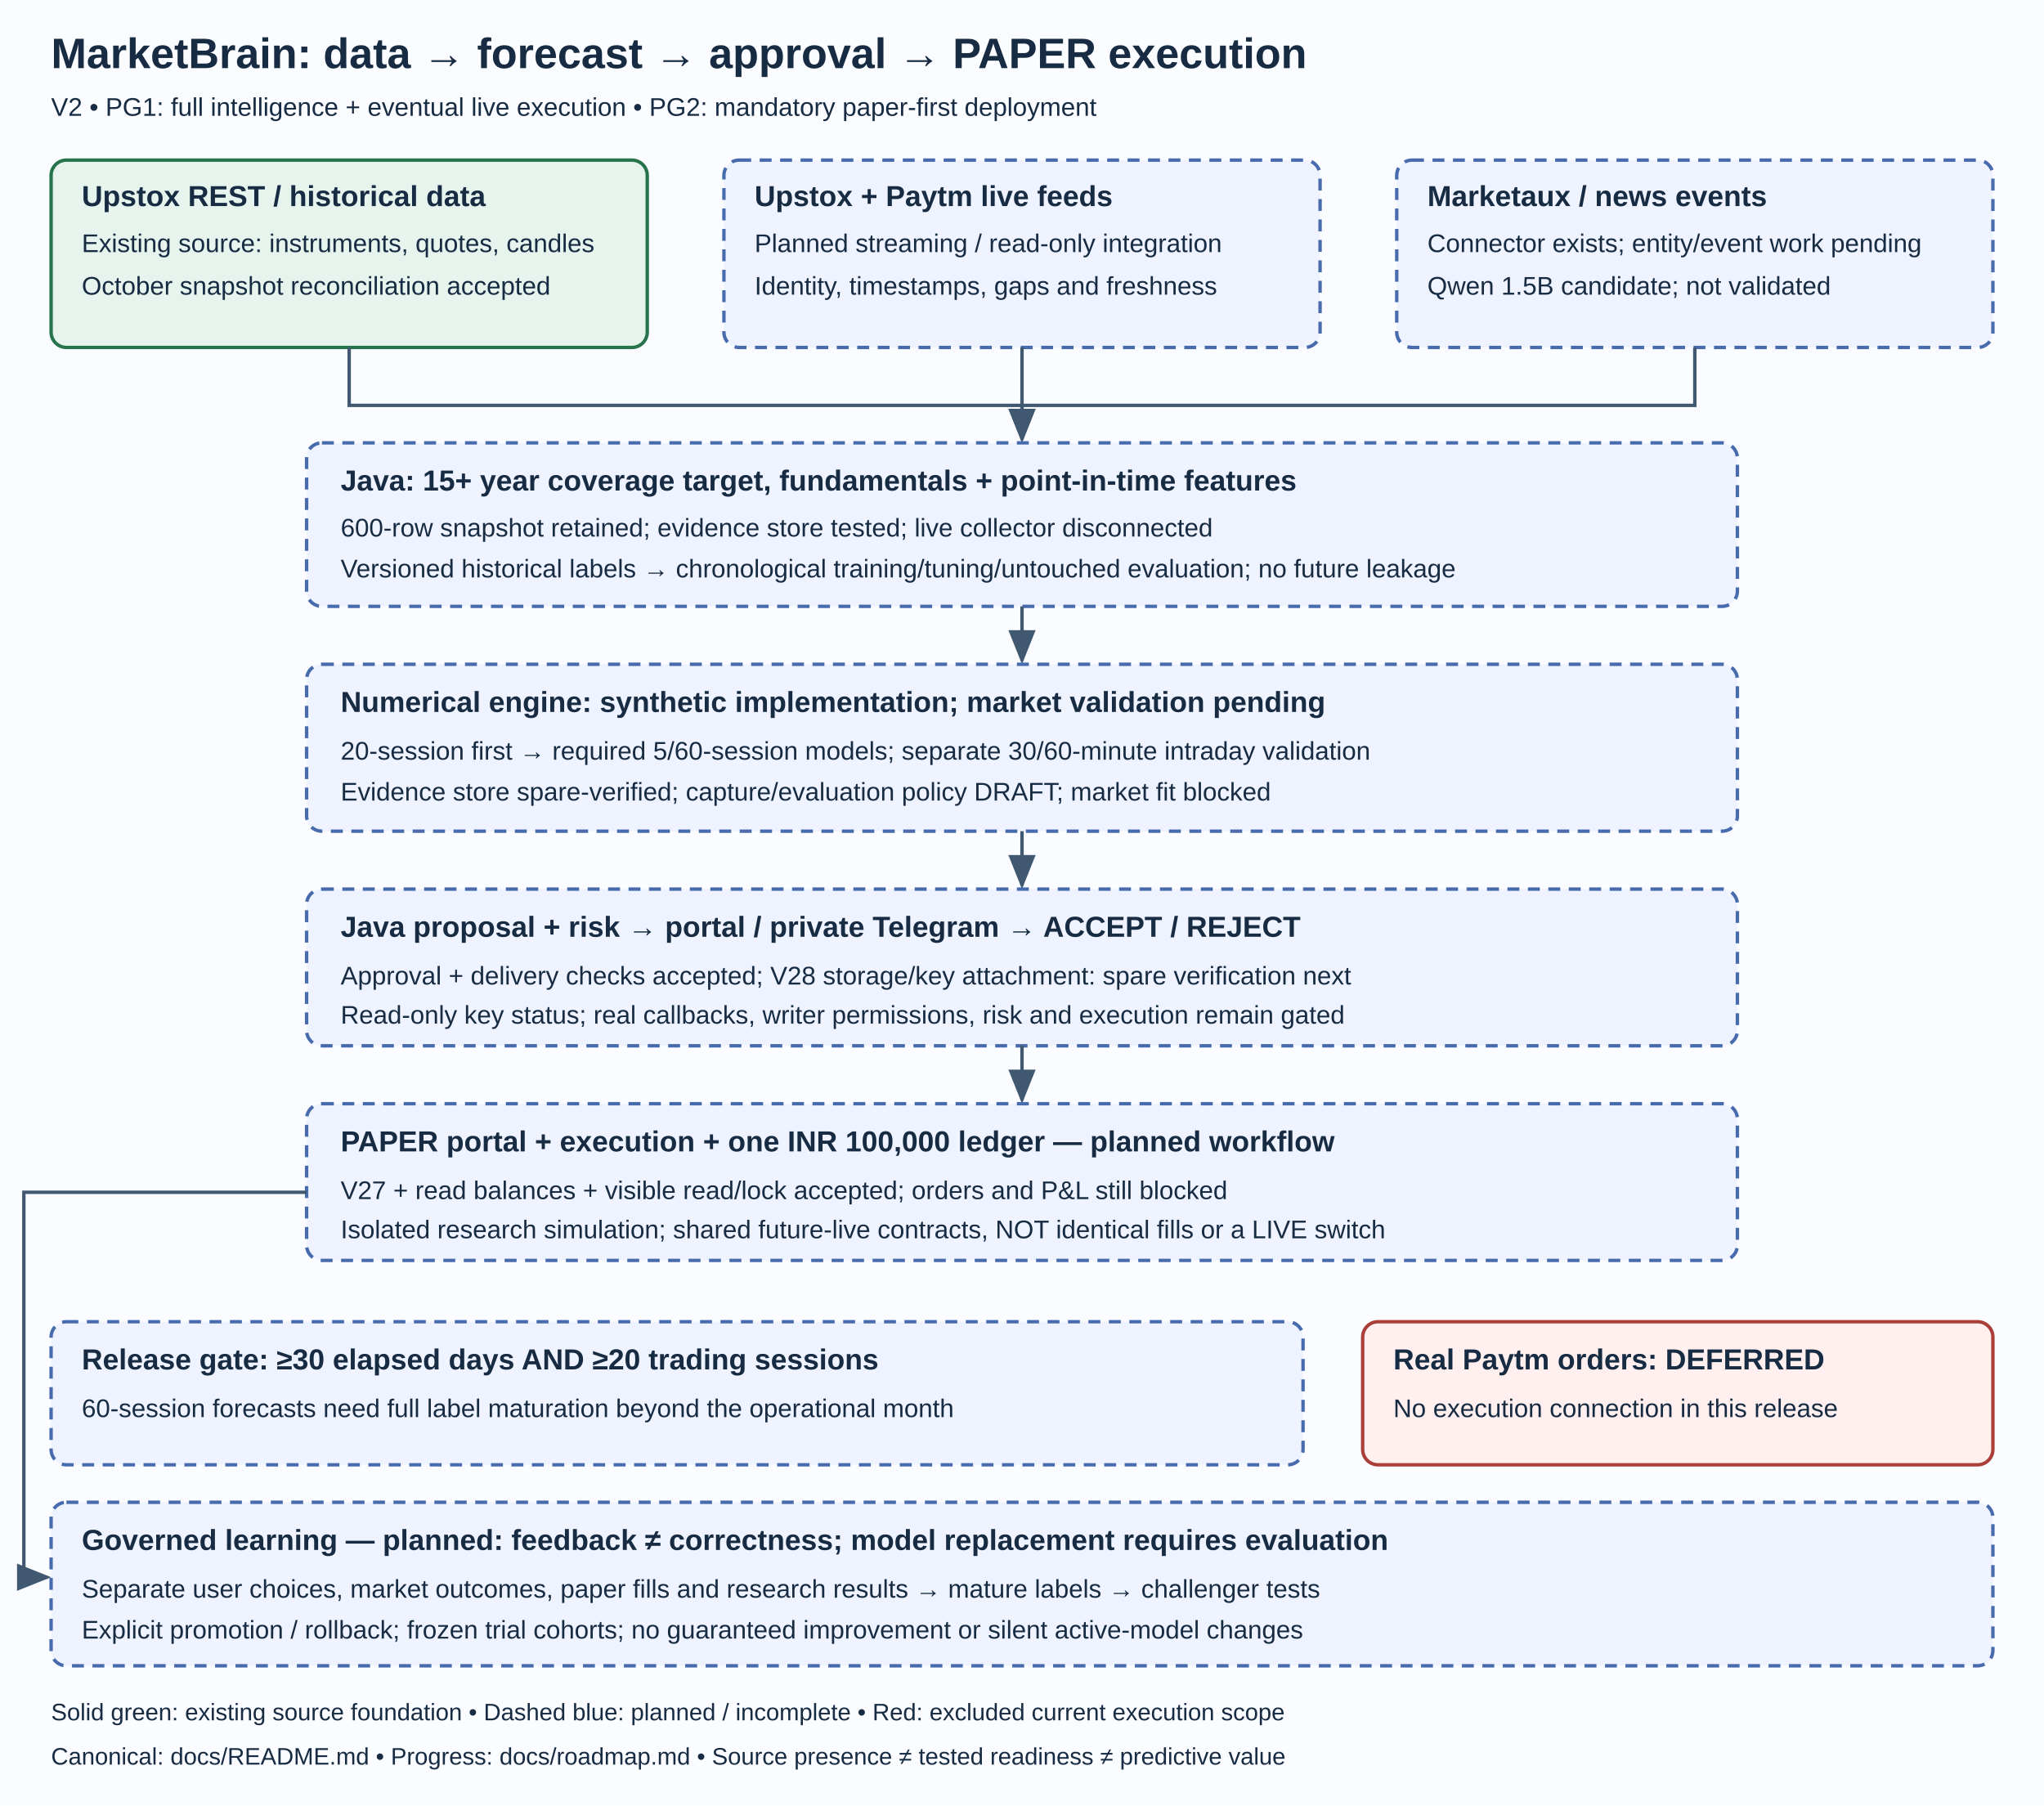
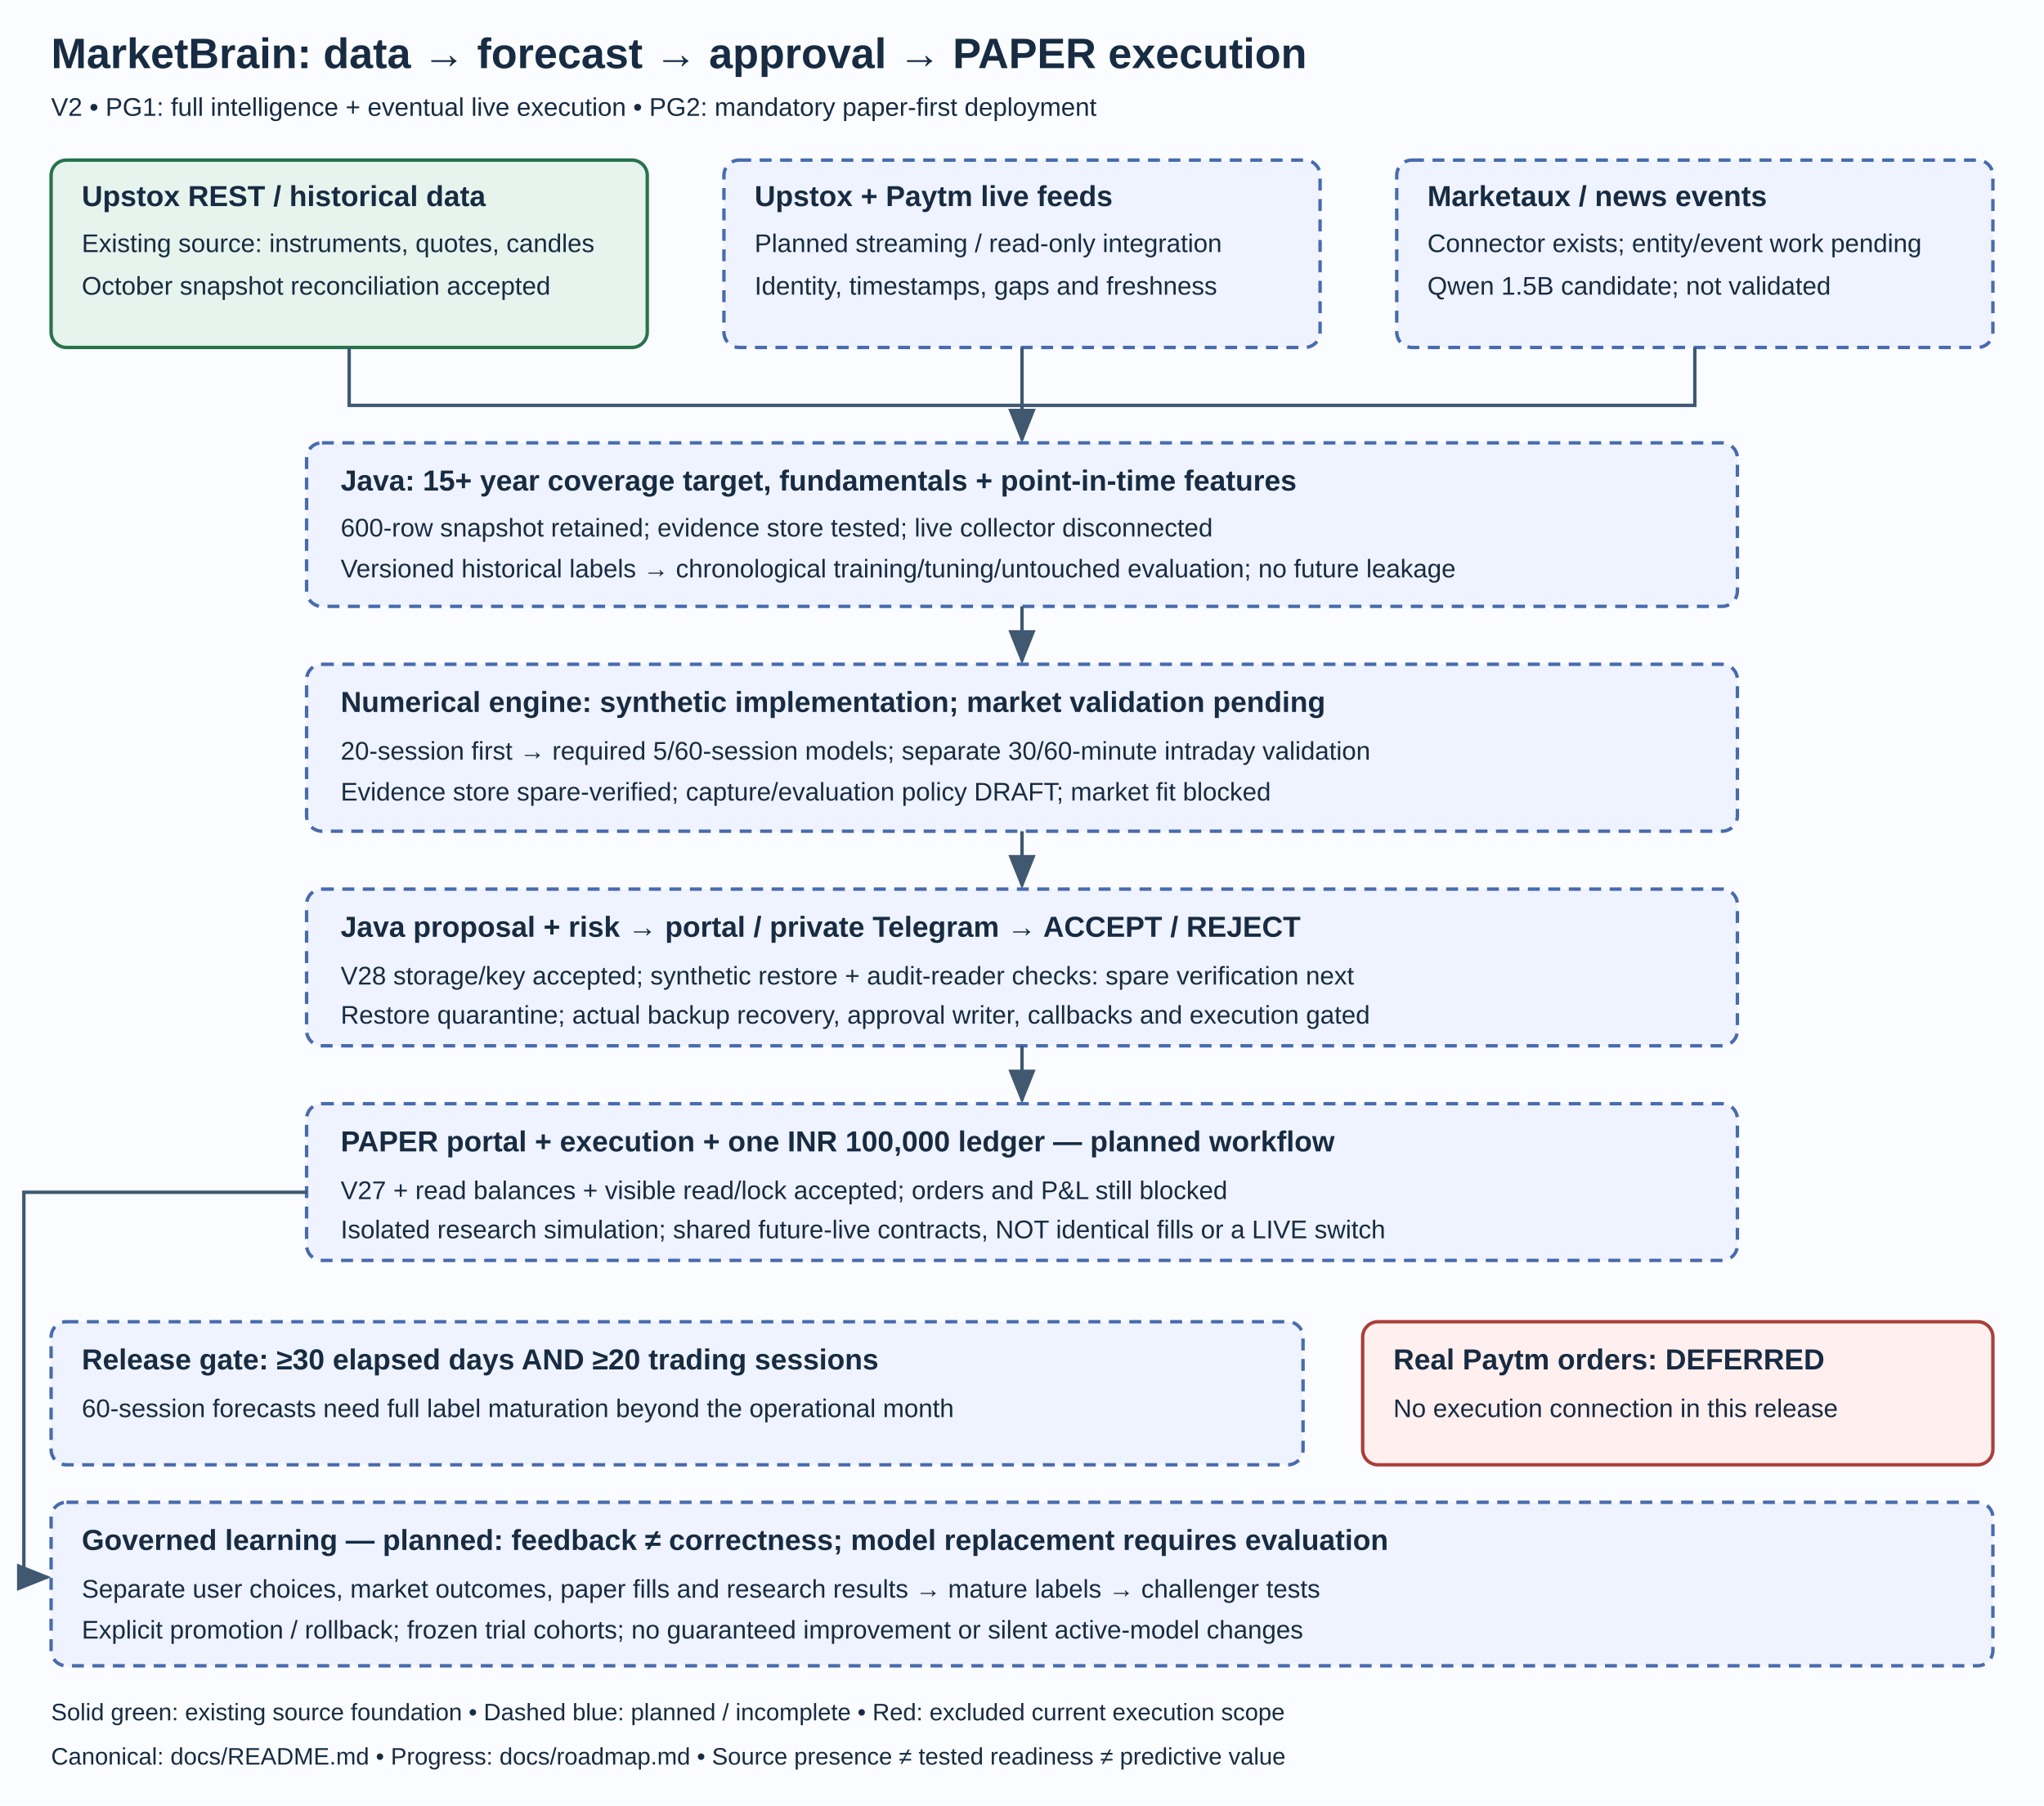
<svg xmlns="http://www.w3.org/2000/svg" width="1200" height="1060" viewBox="0 0 1200 1060" role="img" aria-labelledby="title desc">
  <defs>
    <marker id="arrow" markerWidth="10" markerHeight="8" refX="9" refY="4" orient="auto">
      <path d="M0,0 L10,4 L0,8 Z" fill="#405870" />
    </marker>
    <style>
      text { font-family: Arial, sans-serif; fill: #172b42; }
      .heading { font-size: 25px; font-weight: bold; }
      .label { font-size: 17px; font-weight: bold; }
      .body { font-size: 15px; }
      .small { font-size: 14px; }
      .existing { fill: #e6f4ed; stroke: #26734c; stroke-width: 2; }
      .planned { fill: #eef3ff; stroke: #486bad; stroke-width: 2; stroke-dasharray: 7 5; }
      .blocked { fill: #fff0ef; stroke: #ab3e38; stroke-width: 2; }
      .line { fill: none; stroke: #405870; stroke-width: 2; marker-end: url(#arrow); }
    </style>
  </defs>
  <rect width="1200" height="1060" fill="#fafcff" />
  <text x="30" y="40" class="heading">MarketBrain: data → forecast → approval → PAPER execution</text>
  <text x="30" y="68" class="body">V2 • PG1: full intelligence + eventual live execution • PG2: mandatory paper-first deployment</text>
  <rect x="30" y="94" width="350" height="110" rx="9" class="existing" />
  <text x="48" y="121" class="label">Upstox REST / historical data</text>
  <text x="48" y="148" class="body">Existing source: instruments, quotes, candles</text>
  <text x="48" y="173" class="body">October snapshot reconciliation accepted</text>
  <rect x="425" y="94" width="350" height="110" rx="9" class="planned" />
  <text x="443" y="121" class="label">Upstox + Paytm live feeds</text>
  <text x="443" y="148" class="body">Planned streaming / read-only integration</text>
  <text x="443" y="173" class="body">Identity, timestamps, gaps and freshness</text>
  <rect x="820" y="94" width="350" height="110" rx="9" class="planned" />
  <text x="838" y="121" class="label">Marketaux / news events</text>
  <text x="838" y="148" class="body">Connector exists; entity/event work pending</text>
  <text x="838" y="173" class="body">Qwen 1.5B candidate; not validated</text>
  <path d="M205 204 V238 H600 V258" class="line" />
  <path d="M600 204 V258" class="line" />
  <path d="M995 204 V238 H600" fill="none" stroke="#405870" stroke-width="2" />
  <rect x="180" y="260" width="840" height="96" rx="9" class="planned" />
  <text x="200" y="288" class="label">Java: 15+ year coverage target, fundamentals + point-in-time features</text>
  <text x="200" y="315" class="body">600-row snapshot retained; evidence store tested; live collector disconnected</text>
  <text x="200" y="339" class="body">Versioned historical labels → chronological training/tuning/untouched evaluation; no future leakage</text>
  <path d="M600 356 V388" class="line" />
  <rect x="180" y="390" width="840" height="98" rx="9" class="planned" />
  <text x="200" y="418" class="label">Numerical engine: synthetic implementation; market validation pending</text>
  <text x="200" y="446" class="body">20-session first → required 5/60-session models; separate 30/60-minute intraday validation</text>
  <text x="200" y="470" class="body">Evidence store spare-verified; capture/evaluation policy DRAFT; market fit blocked</text>
  <path d="M600 488 V520" class="line" />
  <rect x="180" y="522" width="840" height="92" rx="9" class="planned" />
  <text x="200" y="550" class="label">Java proposal + risk → portal / private Telegram → ACCEPT / REJECT</text>
-   <text x="200" y="578" class="body">Approval + delivery checks accepted; V28 storage/key attachment: spare verification next</text>
-   <text x="200" y="601" class="body">Read-only key status; real callbacks, writer permissions, risk and execution remain gated</text>
+   <text x="200" y="578" class="body">V28 storage/key accepted; synthetic restore + audit-reader checks: spare verification next</text>
+   <text x="200" y="601" class="body">Restore quarantine; actual backup recovery, approval writer, callbacks and execution gated</text>
  <path d="M600 614 V646" class="line" />
  <rect x="180" y="648" width="840" height="92" rx="9" class="planned" />
  <text x="200" y="676" class="label">PAPER portal + execution + one INR 100,000 ledger — planned workflow</text>
  <text x="200" y="704" class="body">V27 + read balances + visible read/lock accepted; orders and P&amp;L still blocked</text>
  <text x="200" y="727" class="body">Isolated research simulation; shared future-live contracts, NOT identical fills or a LIVE switch</text>
  <rect x="30" y="776" width="735" height="84" rx="9" class="planned" />
  <text x="48" y="804" class="label">Release gate: ≥30 elapsed days AND ≥20 trading sessions</text>
  <text x="48" y="832" class="body">60-session forecasts need full label maturation beyond the operational month</text>
  <rect x="800" y="776" width="370" height="84" rx="9" class="blocked" />
  <text x="818" y="804" class="label">Real Paytm orders: DEFERRED</text>
  <text x="818" y="832" class="body">No execution connection in this release</text>
  <path d="M180 700 H14 V926 H28" class="line" />
  <rect x="30" y="882" width="1140" height="96" rx="9" class="planned" />
  <text x="48" y="910" class="label">Governed learning — planned: feedback ≠ correctness; model replacement requires evaluation</text>
  <text x="48" y="938" class="body">Separate user choices, market outcomes, paper fills and research results → mature labels → challenger tests</text>
  <text x="48" y="962" class="body">Explicit promotion / rollback; frozen trial cohorts; no guaranteed improvement or silent active-model changes</text>
  <text x="30" y="1010" class="small">Solid green: existing source foundation • Dashed blue: planned / incomplete • Red: excluded current execution scope</text>
  <text x="30" y="1036" class="small">Canonical: docs/README.md • Progress: docs/roadmap.md • Source presence ≠ tested readiness ≠ predictive value</text>
</svg>
